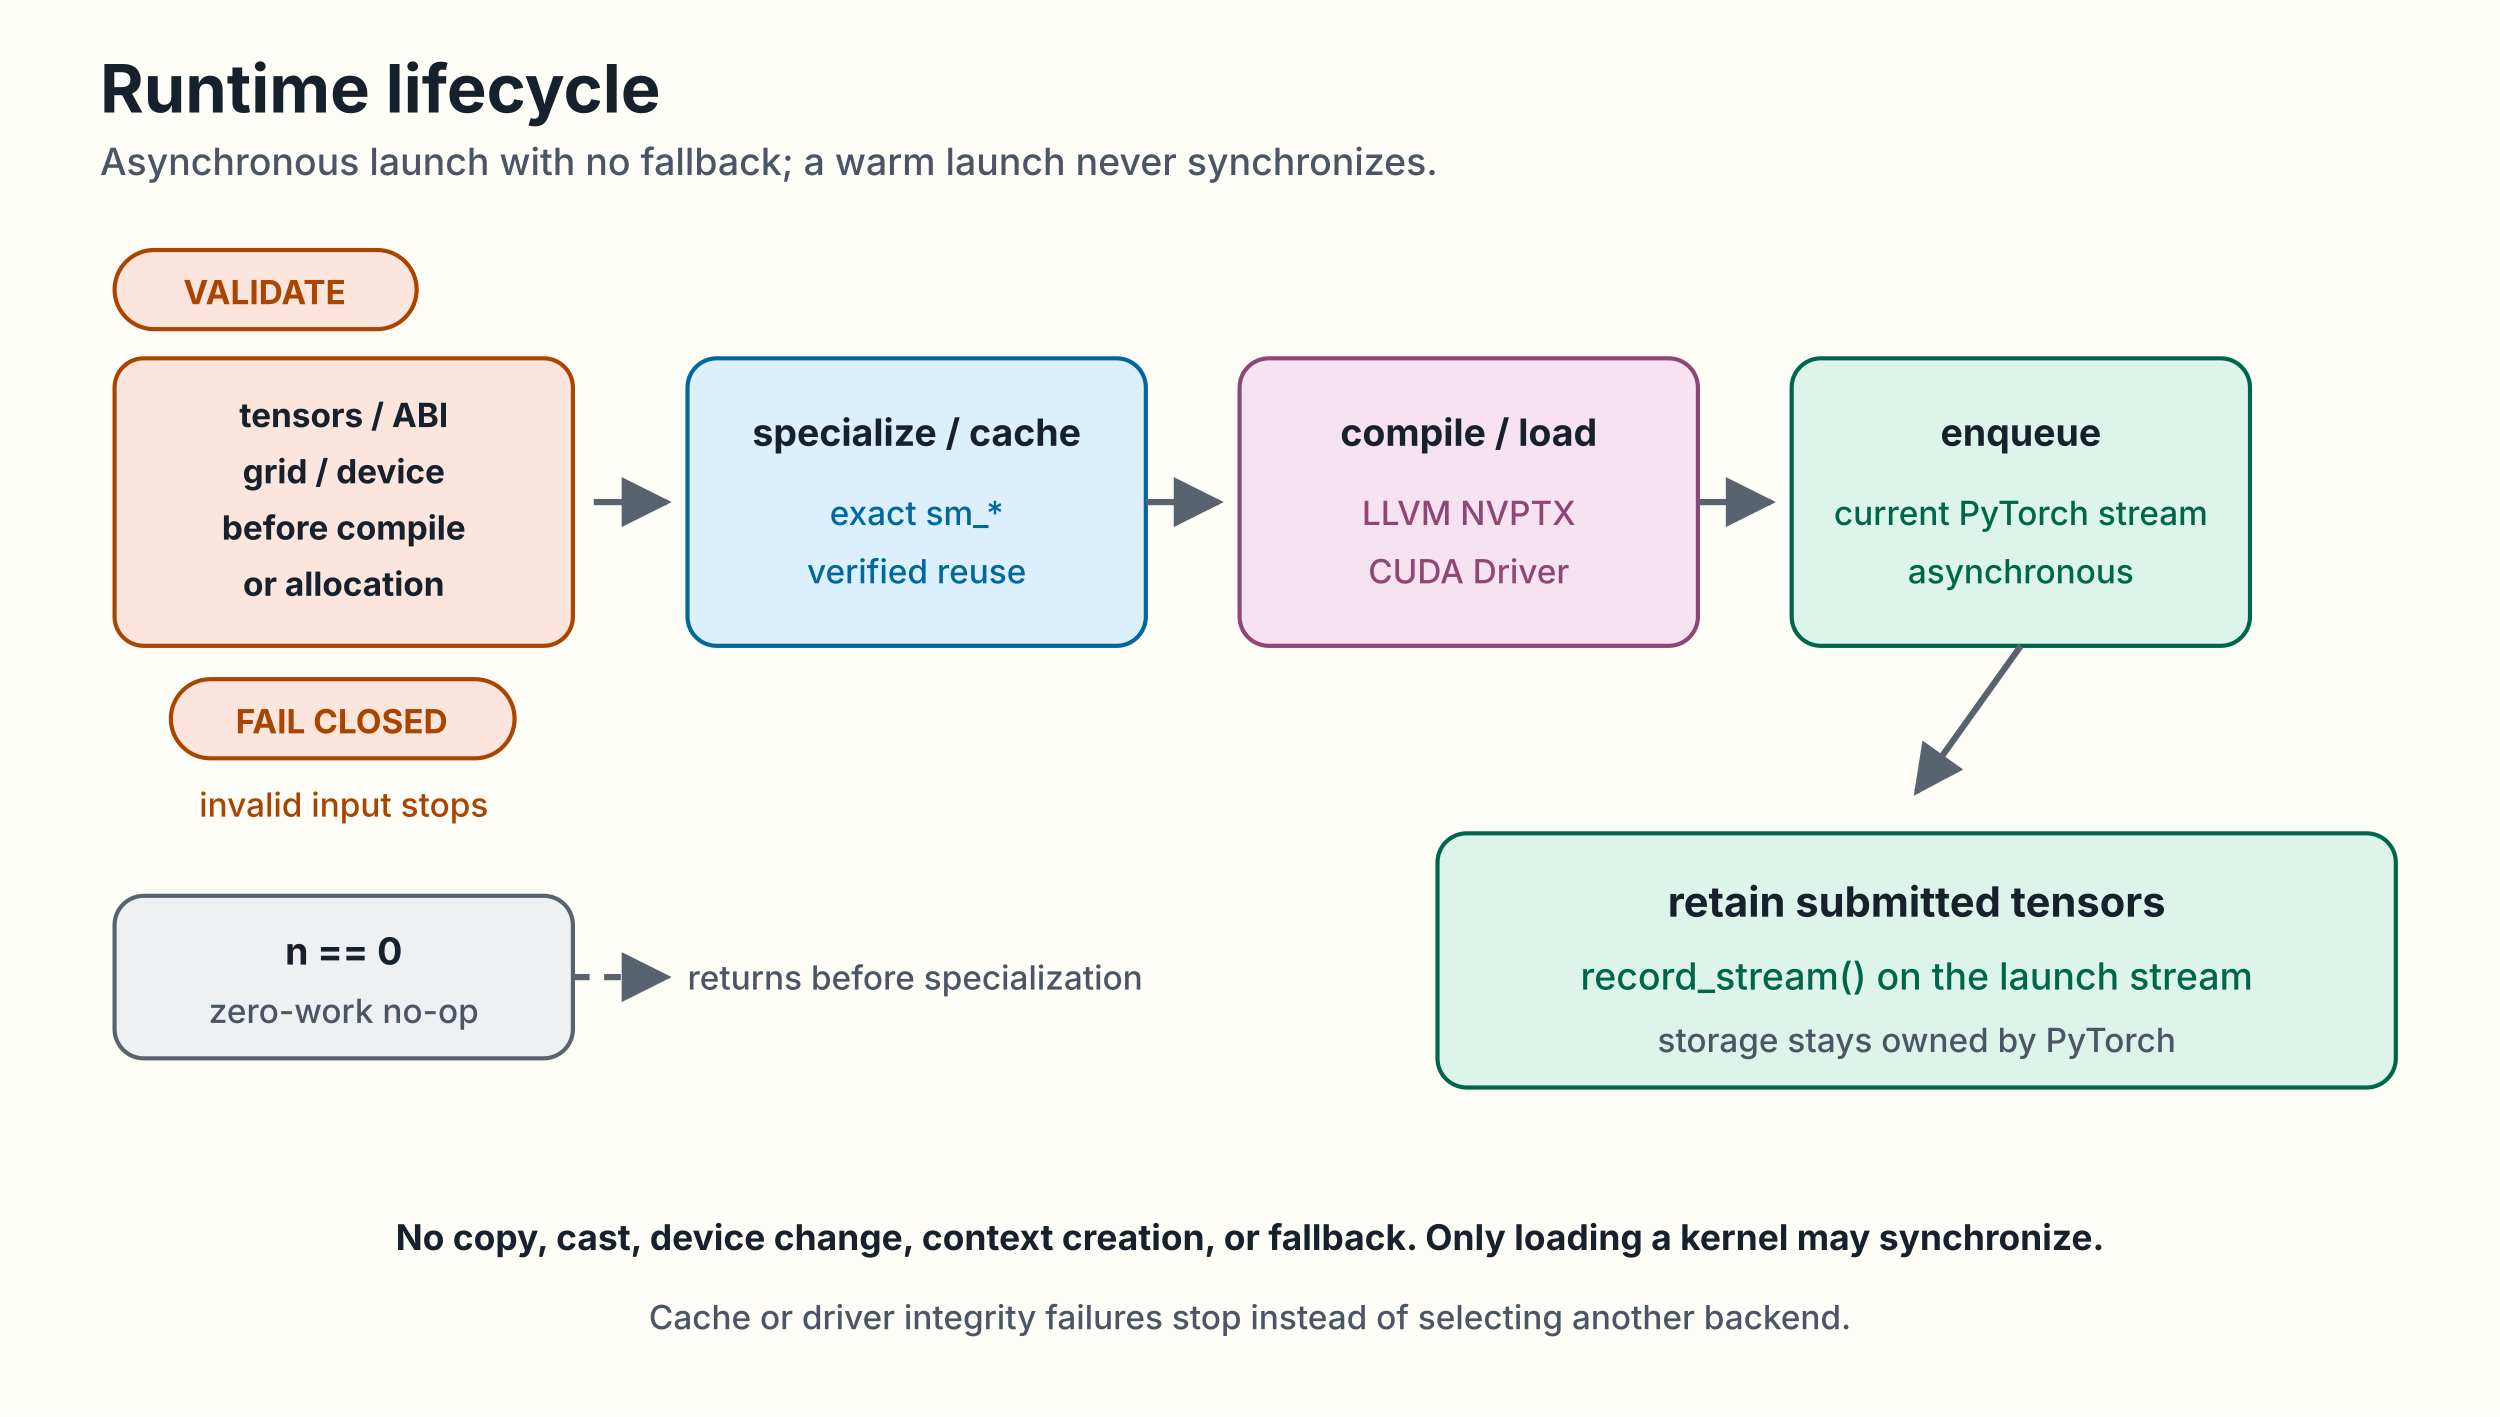
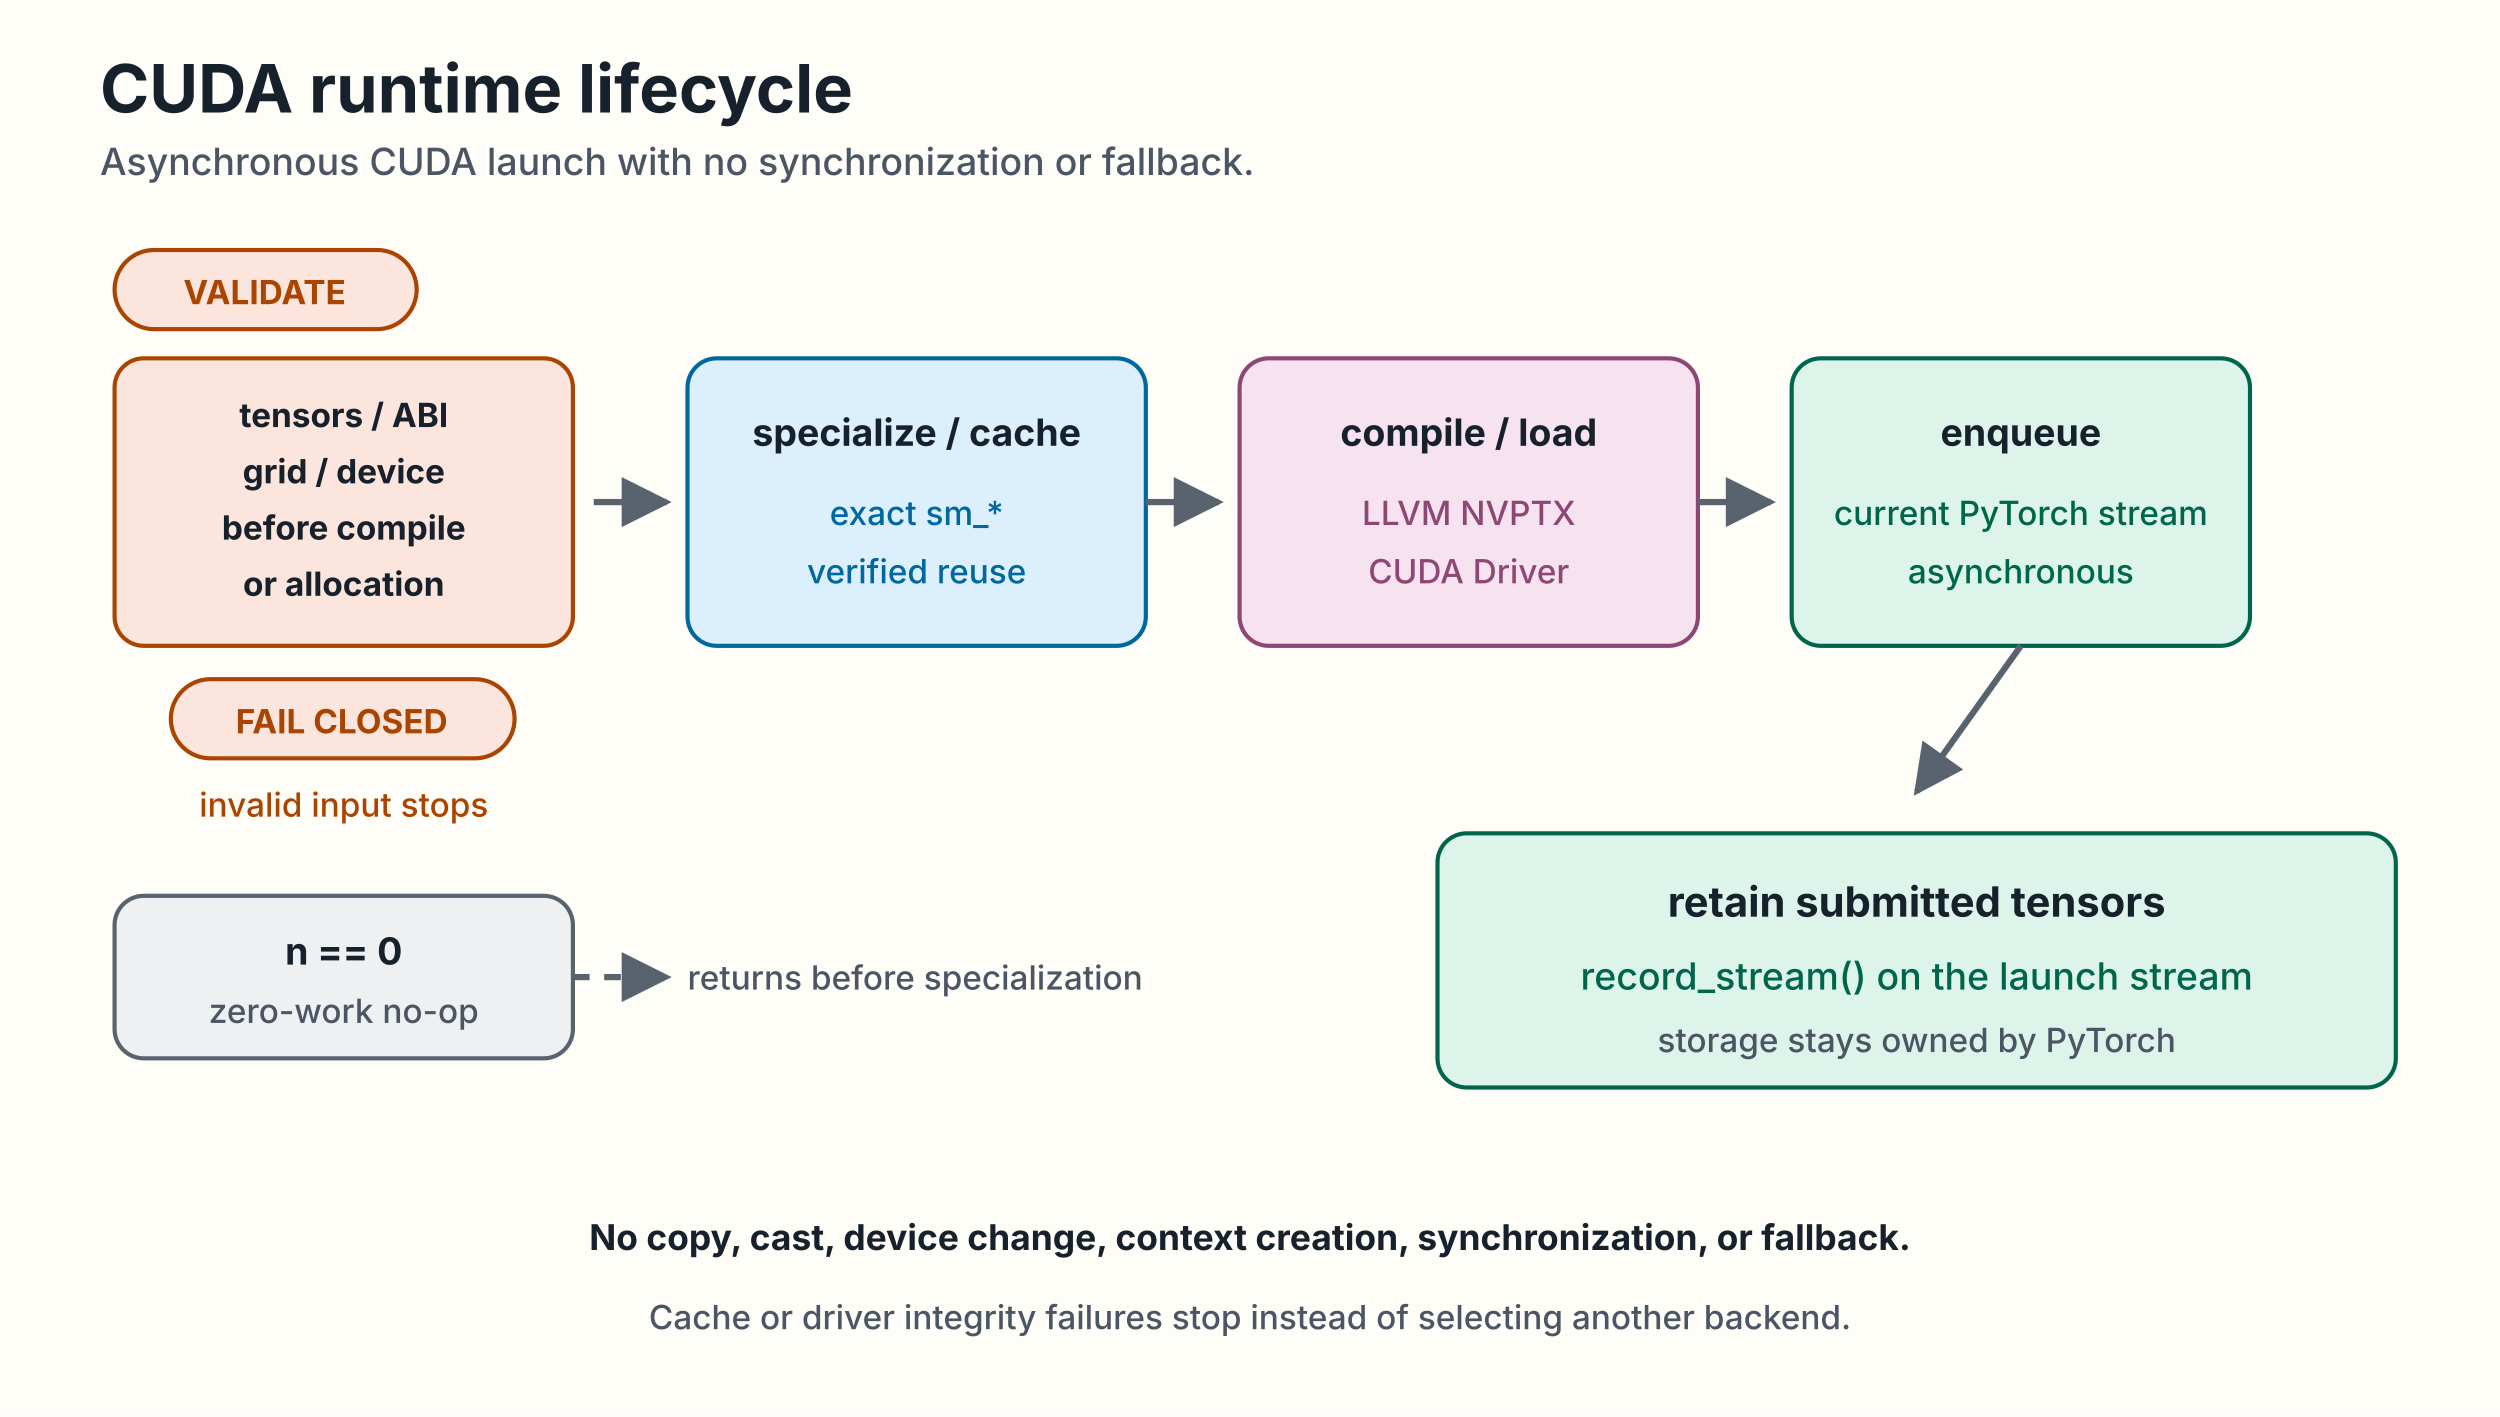
<svg xmlns="http://www.w3.org/2000/svg" viewBox="0 0 1200 680" role="img" aria-labelledby="runtime-lifecycle-title runtime-lifecycle-description" font-family="system-ui, -apple-system, BlinkMacSystemFont, 'Segoe UI', sans-serif">
  <defs>
    <marker id="runtime-lifecycle-arrow" viewBox="0 0 10 10" refX="9" refY="5" markerWidth="8" markerHeight="8" orient="auto">
      <path d="M 0 0 L 10 5 L 0 10 z" fill="#59636E" />
    </marker>
  </defs>
  <rect data-role="canvas" x="0" y="0" width="1200" height="680" fill="#FFFDF8" />
-   <text x="48" y="54" font-size="32" font-weight="750" fill="#17212B" text-anchor="start">Runtime lifecycle</text>
-   <text x="48" y="84" font-size="18" font-weight="500" fill="#4B5563" text-anchor="start">Asynchronous launch with no fallback; a warm launch never synchronizes.</text>
+   <text x="48" y="54" font-size="32" font-weight="750" fill="#17212B" text-anchor="start">CUDA runtime lifecycle</text>
+   <text x="48" y="84" font-size="18" font-weight="500" fill="#4B5563" text-anchor="start">Asynchronous CUDA launch with no synchronization or fallback.</text>
  <rect x="55" y="120" width="145" height="38" rx="19" fill="#FCE5DC" stroke="#A94500" stroke-width="2" />
  <text x="127" y="146" font-size="16" font-weight="750" fill="#A94500" text-anchor="middle">VALIDATE</text>
  <rect x="55" y="172" width="220" height="138" rx="14" fill="#FCE5DC" stroke="#A94500" stroke-width="2" />
  <text x="165" y="205" font-size="16" font-weight="650" fill="#17212B" text-anchor="middle">tensors / ABI</text>
  <text x="165" y="232" font-size="16" font-weight="650" fill="#17212B" text-anchor="middle">grid / device</text>
  <text x="165" y="259" font-size="16" font-weight="650" fill="#17212B" text-anchor="middle">before compile</text>
  <text x="165" y="286" font-size="16" font-weight="650" fill="#17212B" text-anchor="middle">or allocation</text>
  <rect x="82" y="326" width="165" height="38" rx="19" fill="#FCE5DC" stroke="#A94500" stroke-width="2" />
  <text x="164" y="352" font-size="16" font-weight="750" fill="#A94500" text-anchor="middle">FAIL CLOSED</text>
  <text x="165" y="392" font-size="16" font-weight="500" fill="#A94500" text-anchor="middle">invalid input stops</text>
  <rect x="330" y="172" width="220" height="138" rx="14" fill="#DCEFFD" stroke="#00689D" stroke-width="2" />
  <text x="440" y="214" font-size="18" font-weight="750" fill="#17212B" text-anchor="middle">specialize / cache</text>
  <text x="440" y="252" font-size="16" font-weight="500" fill="#00689D" text-anchor="middle">exact sm_*</text>
  <text x="440" y="280" font-size="16" font-weight="500" fill="#00689D" text-anchor="middle">verified reuse</text>
  <line x1="285" y1="241" x2="320" y2="241" stroke="#59636E" stroke-width="3" marker-end="url(#runtime-lifecycle-arrow)" />
  <rect x="595" y="172" width="220" height="138" rx="14" fill="#F7E2EF" stroke="#8E4775" stroke-width="2" />
  <text x="705" y="214" font-size="18" font-weight="750" fill="#17212B" text-anchor="middle">compile / load</text>
  <text x="705" y="252" font-size="16" font-weight="500" fill="#8E4775" text-anchor="middle">LLVM NVPTX</text>
  <text x="705" y="280" font-size="16" font-weight="500" fill="#8E4775" text-anchor="middle">CUDA Driver</text>
  <line x1="550" y1="241" x2="585" y2="241" stroke="#59636E" stroke-width="3" marker-end="url(#runtime-lifecycle-arrow)" />
  <rect x="860" y="172" width="220" height="138" rx="14" fill="#DDF4EB" stroke="#00664B" stroke-width="2" />
  <text x="970" y="214" font-size="18" font-weight="750" fill="#17212B" text-anchor="middle">enqueue</text>
  <text x="970" y="252" font-size="16" font-weight="500" fill="#00664B" text-anchor="middle">current PyTorch stream</text>
  <text x="970" y="280" font-size="16" font-weight="500" fill="#00664B" text-anchor="middle">asynchronous</text>
  <line x1="815" y1="241" x2="850" y2="241" stroke="#59636E" stroke-width="3" marker-end="url(#runtime-lifecycle-arrow)" />
  <rect x="55" y="430" width="220" height="78" rx="14" fill="#EEF0F2" stroke="#59636E" stroke-width="2" />
  <text x="165" y="463" font-size="18" font-weight="750" fill="#17212B" text-anchor="middle">n == 0</text>
  <text x="165" y="491" font-size="16" font-weight="500" fill="#4B5563" text-anchor="middle">zero-work no-op</text>
  <line x1="275" y1="469" x2="320" y2="469" stroke="#59636E" stroke-width="3" stroke-dasharray="8 7" marker-end="url(#runtime-lifecycle-arrow)" />
  <text x="330" y="475" font-size="16" font-weight="500" fill="#4B5563" text-anchor="start">returns before specialization</text>
  <line x1="970" y1="310" x2="920" y2="380" stroke="#59636E" stroke-width="3" marker-end="url(#runtime-lifecycle-arrow)" />
  <rect x="690" y="400" width="460" height="122" rx="14" fill="#DDF4EB" stroke="#00664B" stroke-width="2" />
  <text x="920" y="440" font-size="20" font-weight="750" fill="#17212B" text-anchor="middle">retain submitted tensors</text>
  <text x="920" y="475" font-size="18" font-weight="500" fill="#00664B" text-anchor="middle">record_stream() on the launch stream</text>
  <text x="920" y="505" font-size="16" font-weight="500" fill="#4B5563" text-anchor="middle">storage stays owned by PyTorch</text>
-   <text x="600" y="600" font-size="17" font-weight="650" fill="#17212B" text-anchor="middle">No copy, cast, device change, context creation, or fallback. Only loading a kernel may synchronize.</text>
+   <text x="600" y="600" font-size="17" font-weight="650" fill="#17212B" text-anchor="middle">No copy, cast, device change, context creation, synchronization, or fallback.</text>
  <text x="600" y="638" font-size="16" font-weight="500" fill="#4B5563" text-anchor="middle">Cache or driver integrity failures stop instead of selecting another backend.</text>
</svg>
